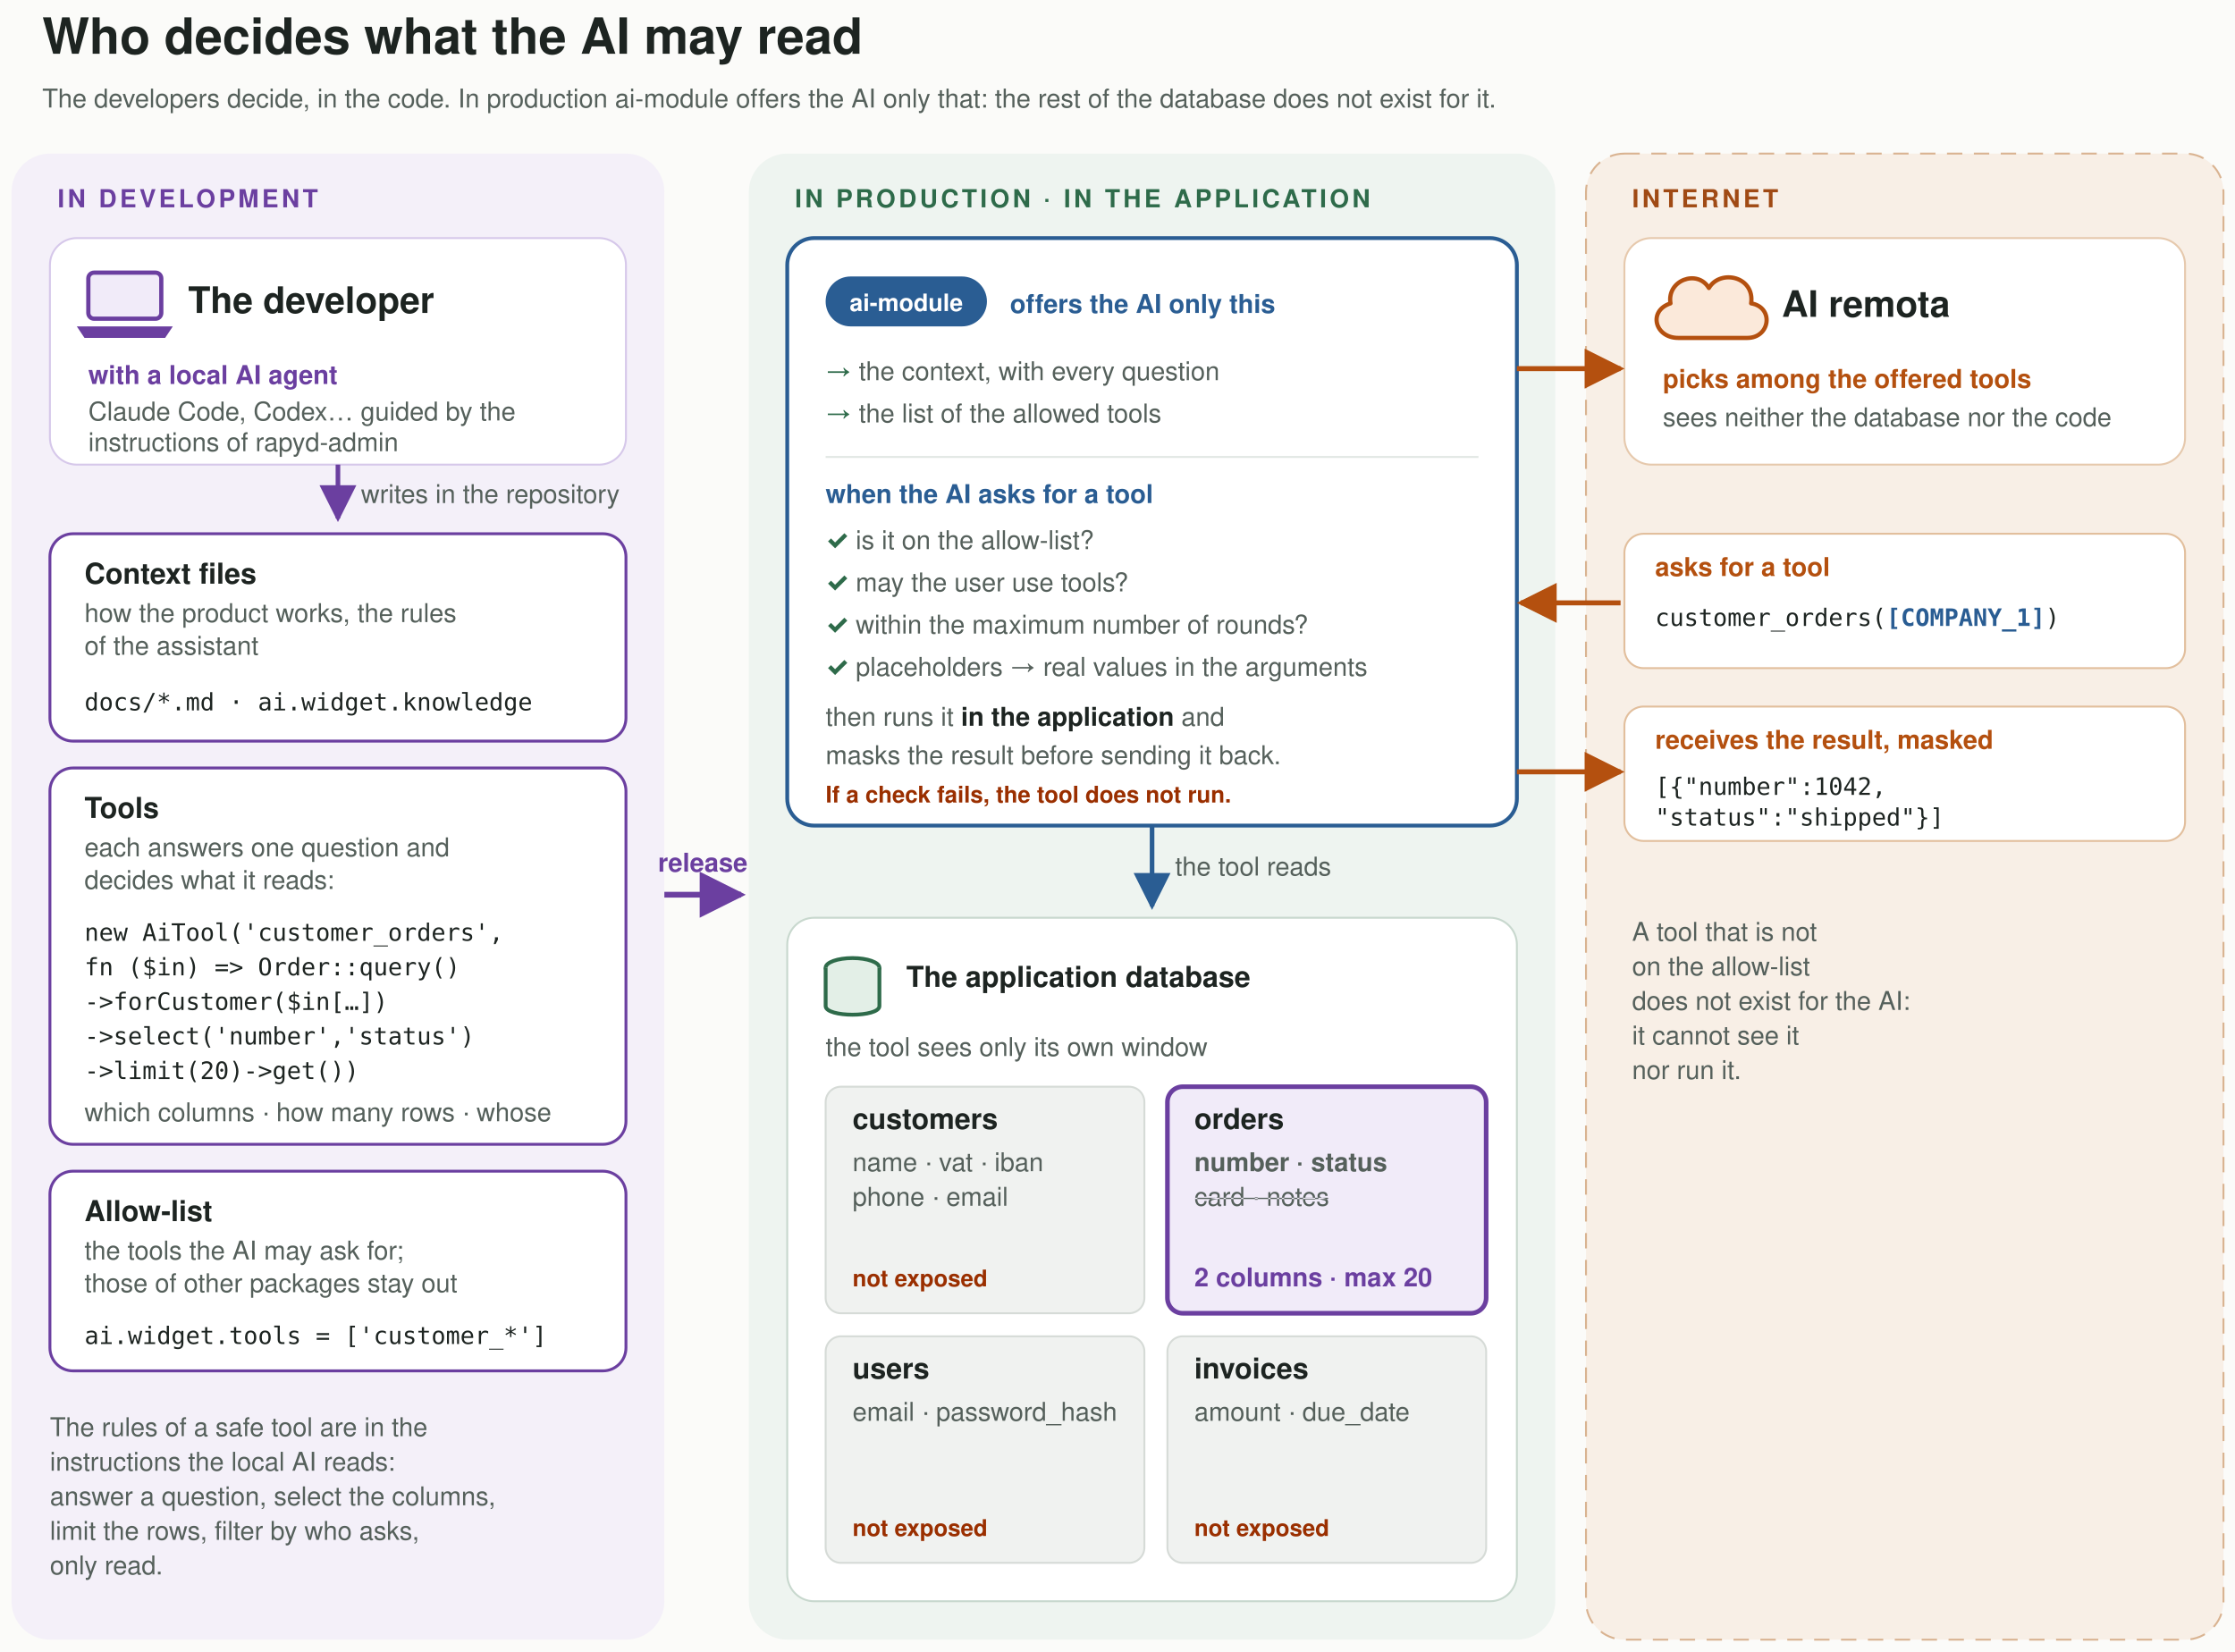
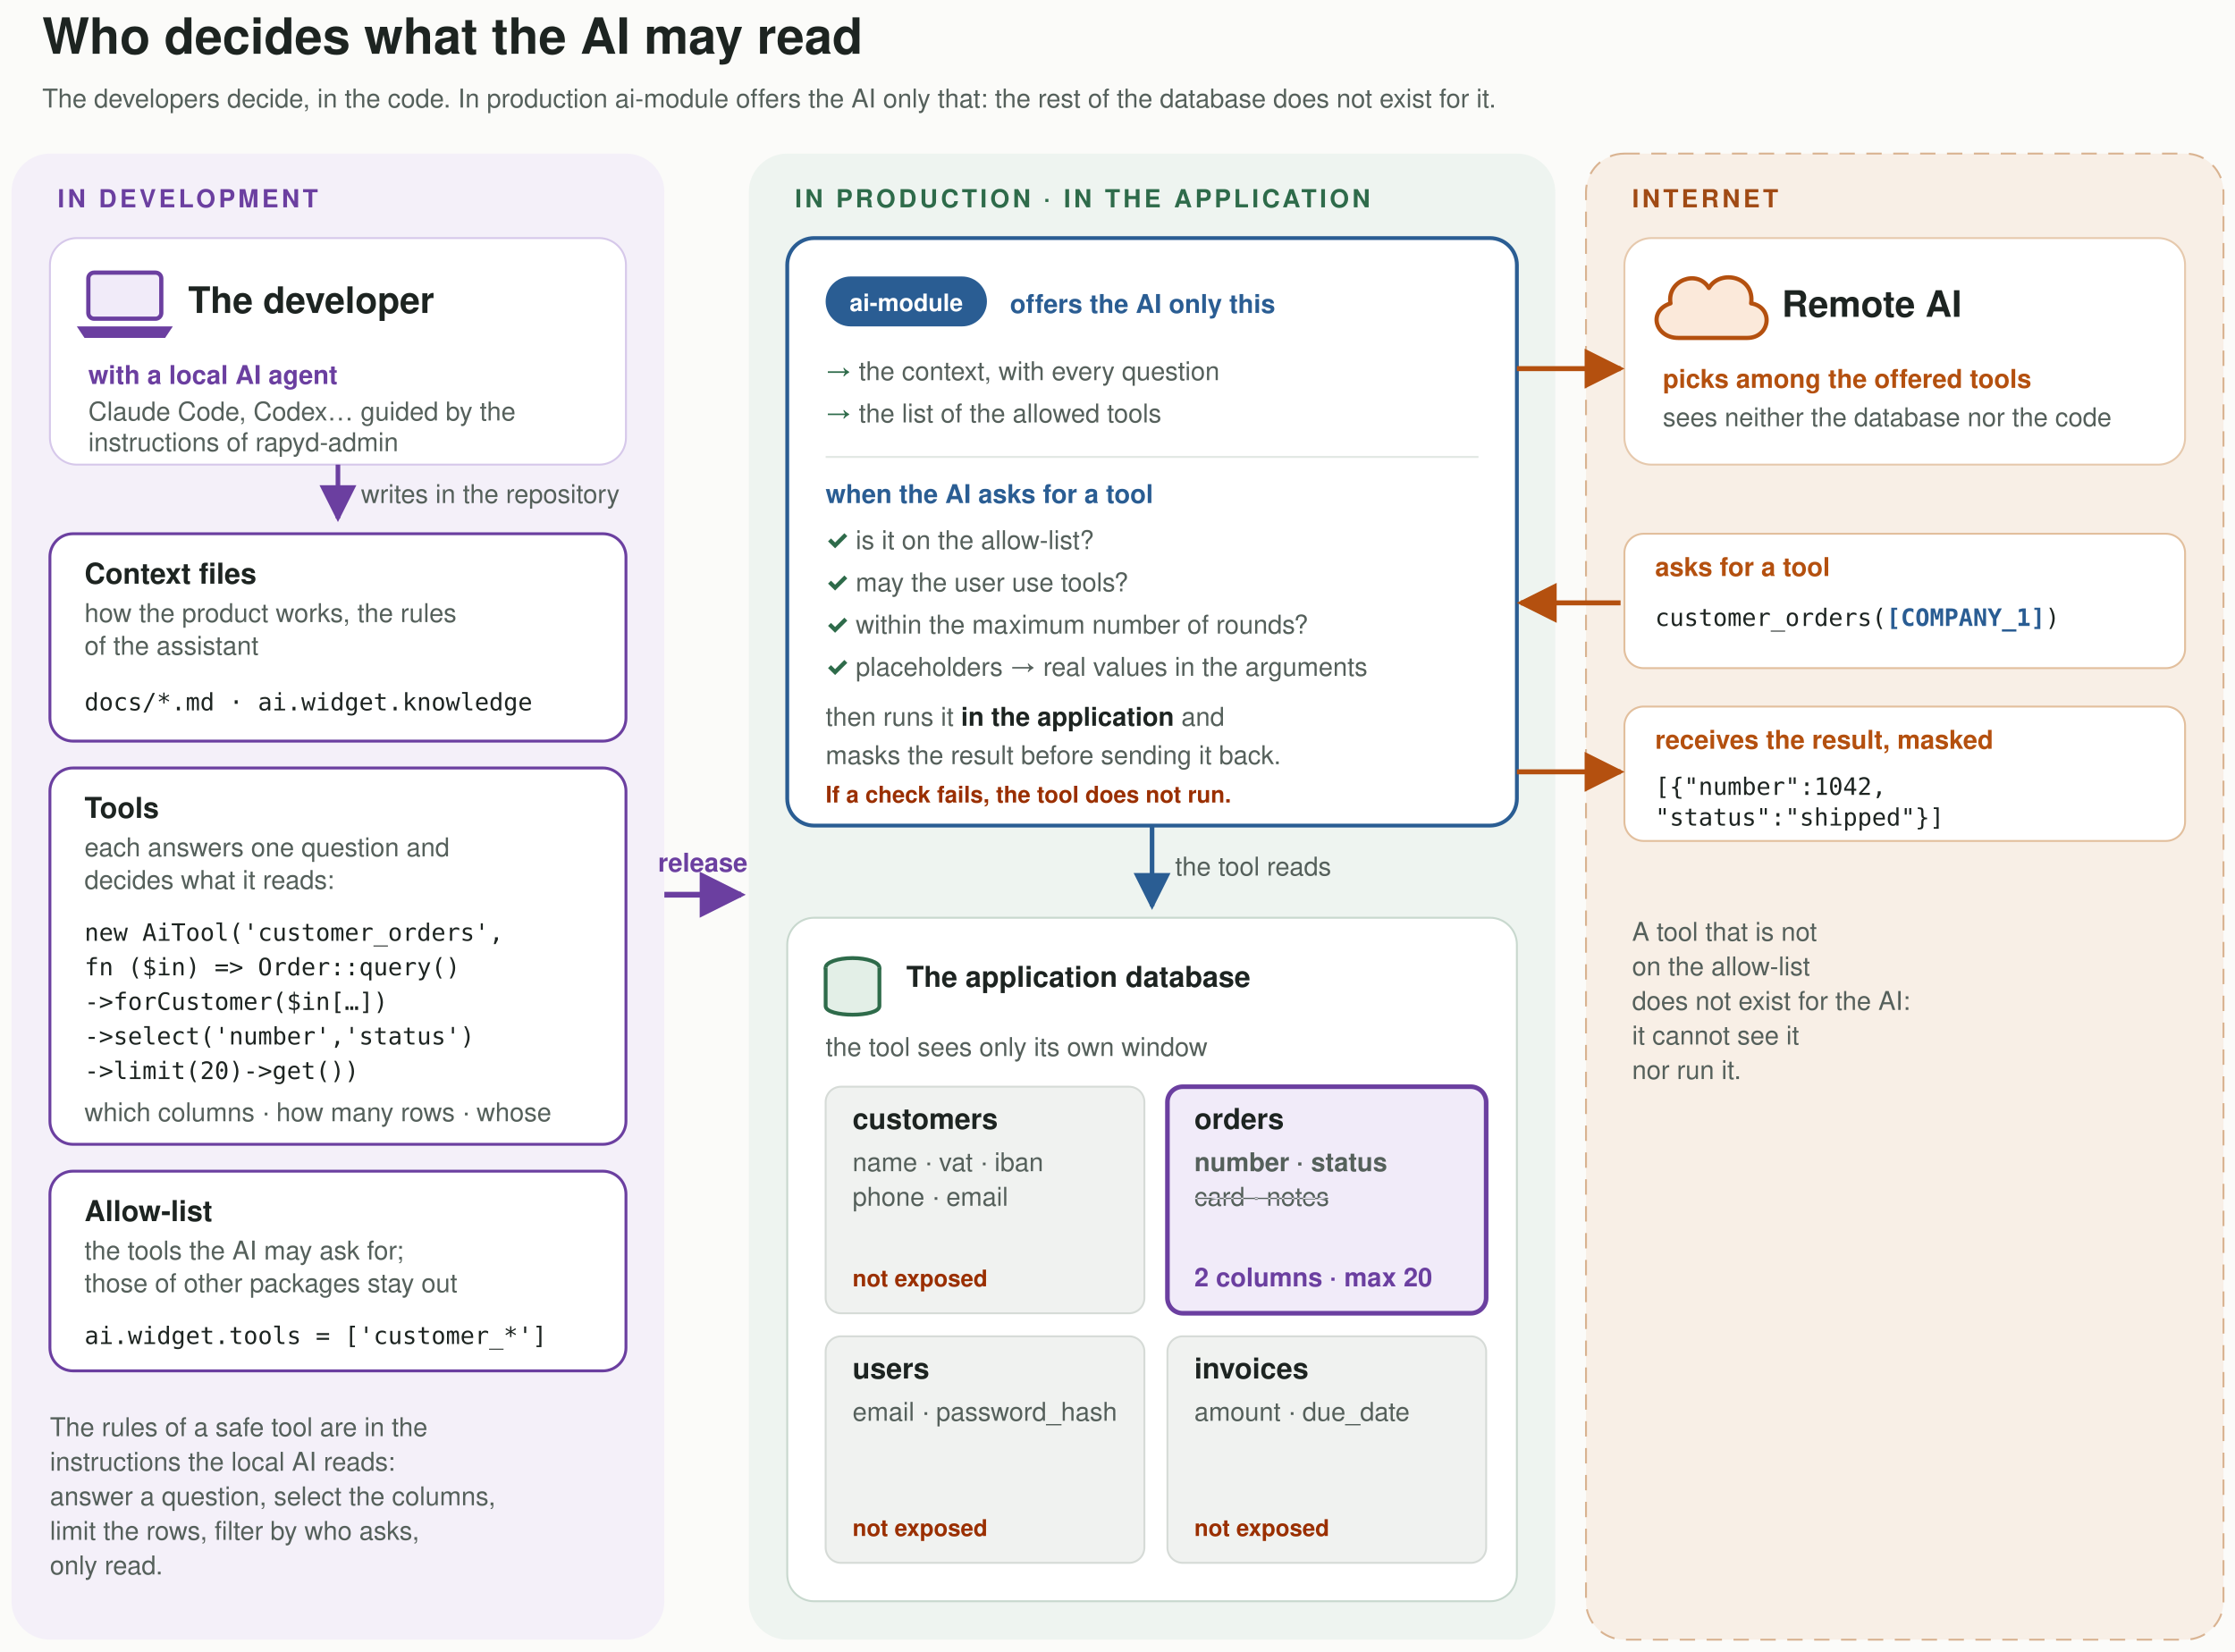
<svg xmlns="http://www.w3.org/2000/svg" viewBox="18 22 1164 860" width="1164" height="860" font-family="-apple-system, 'Segoe UI', Helvetica, Arial, sans-serif">
  <defs>
    <marker id="ct-v" viewBox="0 0 10 10" refX="9" refY="5" markerWidth="8" markerHeight="8" orient="auto-start-reverse">
      <path d="M0,0 L10,5 L0,10 z" fill="#6b3fa0" />
    </marker>
    <marker id="ct-b" viewBox="0 0 10 10" refX="9" refY="5" markerWidth="8" markerHeight="8" orient="auto-start-reverse">
      <path d="M0,0 L10,5 L0,10 z" fill="#2a5d93" />
    </marker>
    <marker id="ct-o" viewBox="0 0 10 10" refX="9" refY="5" markerWidth="8" markerHeight="8" orient="auto-start-reverse">
      <path d="M0,0 L10,5 L0,10 z" fill="#b4500f" />
    </marker>
    <style>
      .ct-h { font-size: 19px; font-weight: 800; fill: #1d2421; }
      .ct-t { font-size: 15px; font-weight: 800; fill: #1d2421; }
      .ct-d { font-size: 13.5px; fill: #55605b; }
      .ct-lab { font-size: 13.5px; font-weight: 800; }
      .ct-m { font-family: 'SFMono-Regular', Menlo, Consolas, monospace; font-size: 12.5px; fill: #1d2421; }
      .ct-ph { fill: #2a5d93; font-weight: 700; }
      .ct-zone { font-size: 13px; font-weight: 800; letter-spacing: 1.6px; }
      .ct-ok { fill: #2e6b4a; font-weight: 800; }
      .ct-no { font-size: 12px; fill: #9a2f00; font-weight: 700; }
    </style>
  </defs>
  <rect width="1200" height="900" fill="#fbfbf9" />
  <text x="40" y="50" font-size="26" font-weight="800" fill="#1d2421">Who decides what the AI may read</text>
  <text x="40" y="78" class="ct-d" font-size="15">The developers decide, in the code. In production ai-module offers the AI only that: the rest of the database does not exist for it.</text>
  <rect x="24" y="102" width="340" height="774" rx="20" fill="#f4f0f9" />
  <text x="48" y="130" class="ct-zone" fill="#6b3fa0">IN DEVELOPMENT</text>
  <rect x="44" y="146" width="300" height="118" rx="14" fill="#ffffff" stroke="#d6c8ea" />
  <rect x="64" y="164" width="38" height="24" rx="3" fill="#f1ebf9" stroke="#6b3fa0" stroke-width="2.2" />
  <path d="M58,192 H108 L104,198 H62 Z" fill="#6b3fa0" />
  <text x="116" y="185" class="ct-h">The developer</text>
  <text x="64" y="222" class="ct-lab" fill="#6b3fa0">with a local AI agent</text>
  <text x="64" y="241" class="ct-d">Claude Code, Codex… guided by the</text>
  <text x="64" y="257" class="ct-d">instructions of rapyd-admin</text>
  <line x1="194" y1="264" x2="194" y2="292" stroke="#6b3fa0" stroke-width="2.4" marker-end="url(#ct-v)" />
  <text x="206" y="284" class="ct-d" font-size="12.5">writes in the repository</text>
  <rect x="44" y="300" width="300" height="108" rx="12" fill="#ffffff" stroke="#6b3fa0" stroke-width="1.5" />
  <text x="62" y="326" class="ct-t">Context files</text>
  <text x="62" y="346" class="ct-d">how the product works, the rules</text>
  <text x="62" y="363" class="ct-d">of the assistant</text>
  <text x="62" y="392" class="ct-m" fill="#6b3fa0">docs/*.md · ai.widget.knowledge</text>
  <rect x="44" y="422" width="300" height="196" rx="12" fill="#ffffff" stroke="#6b3fa0" stroke-width="1.5" />
  <text x="62" y="448" class="ct-t">Tools</text>
  <text x="62" y="468" class="ct-d">each answers one question and</text>
  <text x="62" y="485" class="ct-d">decides what it reads:</text>
  <text x="62" y="512" class="ct-m">new AiTool('customer_orders',</text>
  <text x="62" y="530" class="ct-m">  fn ($in) =&gt; Order::query()</text>
  <text x="62" y="548" class="ct-m">  -&gt;forCustomer($in[…])</text>
  <text x="62" y="566" class="ct-m">  -&gt;select('number','status')</text>
  <text x="62" y="584" class="ct-m">  -&gt;limit(20)-&gt;get())</text>
  <text x="62" y="606" class="ct-d" font-size="12.5">which columns · how many rows · whose</text>
  <rect x="44" y="632" width="300" height="104" rx="12" fill="#ffffff" stroke="#6b3fa0" stroke-width="1.5" />
  <text x="62" y="658" class="ct-t">Allow-list</text>
  <text x="62" y="678" class="ct-d">the tools the AI may ask for;</text>
  <text x="62" y="695" class="ct-d">those of other packages stay out</text>
  <text x="62" y="722" class="ct-m" fill="#6b3fa0">ai.widget.tools = ['customer_*']</text>
  <text x="44" y="770" class="ct-d" font-size="12.5">The rules of a safe tool are in the</text>
  <text x="44" y="788" class="ct-d" font-size="12.5">instructions the local AI reads:</text>
  <text x="44" y="806" class="ct-d" font-size="12.5">answer a question, select the columns,</text>
  <text x="44" y="824" class="ct-d" font-size="12.5">limit the rows, filter by who asks,</text>
  <text x="44" y="842" class="ct-d" font-size="12.5">only read.</text>
  <path d="M364,488 H404" stroke="#6b3fa0" stroke-width="3" marker-end="url(#ct-v)" />
  <text x="384" y="476" class="ct-lab" fill="#6b3fa0" font-size="12" text-anchor="middle">release</text>
  <rect x="408" y="102" width="420" height="774" rx="20" fill="#eef4f0" />
  <text x="432" y="130" class="ct-zone" fill="#2e6b4a">IN PRODUCTION · IN THE APPLICATION</text>
  <rect x="428" y="146" width="380" height="306" rx="14" fill="#ffffff" stroke="#2a5d93" stroke-width="2" />
  <rect x="448" y="166" width="84" height="26" rx="13" fill="#2a5d93" />
  <text x="490" y="184" font-size="12.5" font-weight="700" fill="#fff" text-anchor="middle">ai-module</text>
  <text x="544" y="185" class="ct-lab" fill="#2a5d93">offers the AI only this</text>
  <text x="448" y="220" class="ct-d">
    <tspan class="ct-ok">→</tspan> the context, with every question</text>
  <text x="448" y="242" class="ct-d">
    <tspan class="ct-ok">→</tspan> the list of the allowed tools</text>
  <line x1="448" y1="260" x2="788" y2="260" stroke="#e1e7e3" />
  <text x="448" y="284" class="ct-lab" fill="#2a5d93">when the AI asks for a tool</text>
  <text x="448" y="308" class="ct-d">
    <tspan class="ct-ok">✓</tspan> is it on the allow-list?</text>
  <text x="448" y="330" class="ct-d">
    <tspan class="ct-ok">✓</tspan> may the user use tools?</text>
  <text x="448" y="352" class="ct-d">
    <tspan class="ct-ok">✓</tspan> within the maximum number of rounds?</text>
  <text x="448" y="374" class="ct-d">
    <tspan class="ct-ok">✓</tspan> placeholders → real values in the arguments</text>
  <text x="448" y="400" class="ct-d">then runs it <tspan font-weight="700" fill="#1d2421">in the application</tspan> and</text>
  <text x="448" y="420" class="ct-d">masks the result before sending it back.</text>
  <text x="448" y="440" class="ct-no">If a check fails, the tool does not run.</text>
  <line x1="618" y1="452" x2="618" y2="494" stroke="#2a5d93" stroke-width="2.4" marker-end="url(#ct-b)" />
  <text x="630" y="478" class="ct-d" font-size="12.5">the tool reads</text>
  <rect x="428" y="500" width="380" height="356" rx="14" fill="#ffffff" stroke="#c8d8ce" />
  <ellipse cx="462" cy="526" rx="14" ry="5" fill="#e3efe7" stroke="#2e6b4a" stroke-width="2" />
  <path d="M448,526 V546 C448,552 476,552 476,546 V526" fill="#e3efe7" stroke="#2e6b4a" stroke-width="2" />
  <text x="490" y="536" class="ct-t">The application database</text>
  <text x="448" y="572" class="ct-d">the tool sees only its own window</text>
  <rect x="448" y="588" width="166" height="118" rx="8" fill="#f0f2f0" stroke="#d6dbd7" />
  <text x="462" y="610" class="ct-t" fill="#7b8580">customers</text>
  <text x="462" y="632" class="ct-d" font-size="12.5" fill="#8a948f">name · vat · iban</text>
  <text x="462" y="650" class="ct-d" font-size="12.5" fill="#8a948f">phone · email</text>
  <text x="462" y="692" class="ct-no">not exposed</text>
  <rect x="626" y="588" width="166" height="118" rx="8" fill="#f1ebf9" stroke="#6b3fa0" stroke-width="2.4" />
  <text x="640" y="610" class="ct-t" fill="#6b3fa0">orders</text>
  <text x="640" y="632" class="ct-d" font-size="12.5" fill="#1d2421" font-weight="700">number · status</text>
  <text x="640" y="650" class="ct-d" font-size="12.5" fill="#8a948f">
    <tspan text-decoration="line-through">card · notes</tspan>
  </text>
  <text x="640" y="692" class="ct-lab" fill="#6b3fa0" font-size="12">2 columns · max 20</text>
  <rect x="448" y="718" width="166" height="118" rx="8" fill="#f0f2f0" stroke="#d6dbd7" />
  <text x="462" y="740" class="ct-t" fill="#7b8580">users</text>
  <text x="462" y="762" class="ct-d" font-size="12.5" fill="#8a948f">email · password_hash</text>
  <text x="462" y="822" class="ct-no">not exposed</text>
  <rect x="626" y="718" width="166" height="118" rx="8" fill="#f0f2f0" stroke="#d6dbd7" />
  <text x="640" y="740" class="ct-t" fill="#7b8580">invoices</text>
  <text x="640" y="762" class="ct-d" font-size="12.5" fill="#8a948f">amount · due_date</text>
  <text x="640" y="822" class="ct-no">not exposed</text>
  <rect x="844" y="102" width="332" height="774" rx="20" fill="#f8efe6" stroke="#d9b391" stroke-dasharray="8 6" />
  <text x="868" y="130" class="ct-zone" fill="#a04a14">INTERNET</text>
  <rect x="864" y="146" width="292" height="118" rx="14" fill="#ffffff" stroke="#e6c9ad" />
  <path d="M892,198 C880,198 876,184 888,180 C886,168 902,162 908,172 C914,162 932,166 930,180 C942,182 940,198 928,198 Z" fill="#fbe9da" stroke="#b4500f" stroke-width="2.2" stroke-linejoin="round" />
-   <text x="946" y="187" class="ct-h">AI remota</text>
+   <text x="946" y="187" class="ct-h">Remote AI</text>
  <text x="884" y="224" class="ct-lab" fill="#b4500f">picks among the offered tools</text>
  <text x="884" y="244" class="ct-d">sees neither the database nor the code</text>
  <path d="M808,214 H862" stroke="#b4500f" stroke-width="2.6" marker-end="url(#ct-o)" />
  <rect x="864" y="300" width="292" height="70" rx="10" fill="#ffffff" stroke="#e2bf9d" />
  <text x="880" y="322" class="ct-lab" fill="#b4500f">asks for a tool</text>
  <text x="880" y="348" class="ct-m">customer_orders(<tspan class="ct-ph">[COMPANY_1]</tspan>)</text>
  <path d="M862,336 H810" stroke="#b4500f" stroke-width="2.6" marker-end="url(#ct-o)" />
  <rect x="864" y="390" width="292" height="70" rx="10" fill="#ffffff" stroke="#e2bf9d" />
  <text x="880" y="412" class="ct-lab" fill="#b4500f">receives the result, masked</text>
  <text x="880" y="436" class="ct-m">[{"number":1042,</text>
  <text x="880" y="452" class="ct-m">  "status":"shipped"}]</text>
  <path d="M808,424 H862" stroke="#b4500f" stroke-width="2.6" marker-end="url(#ct-o)" />
  <text x="868" y="512" class="ct-d">A tool that is not</text>
  <text x="868" y="530" class="ct-d">on the allow-list</text>
  <text x="868" y="548" class="ct-d">does not exist for the AI:</text>
  <text x="868" y="566" class="ct-d">it cannot see it</text>
  <text x="868" y="584" class="ct-d">nor run it.</text>
</svg>
